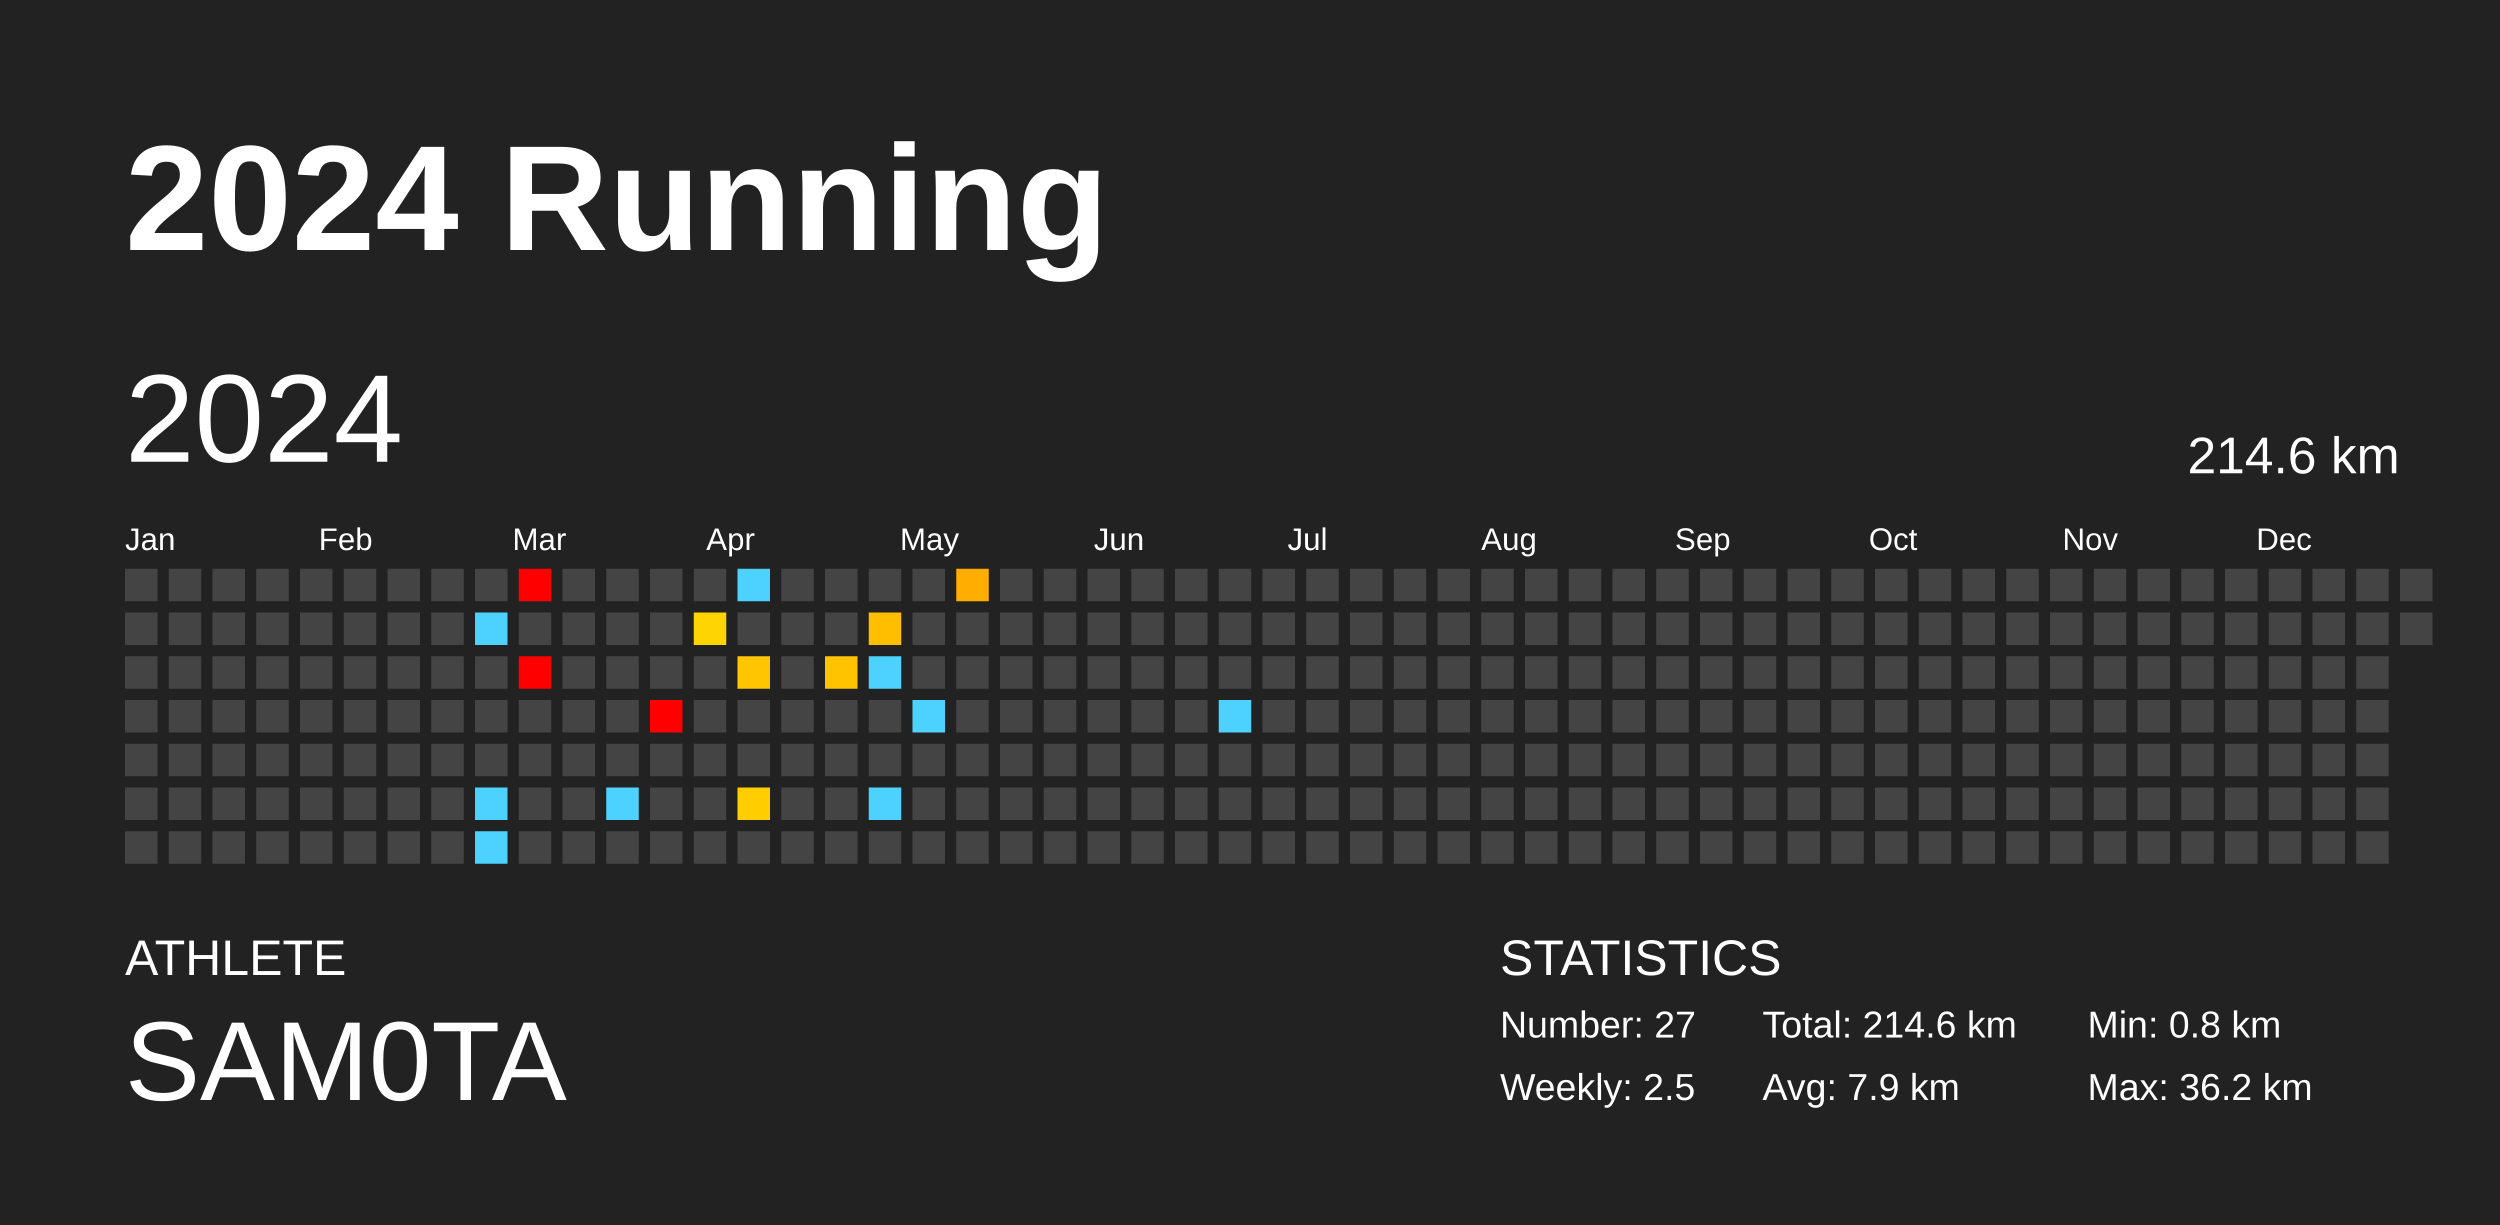
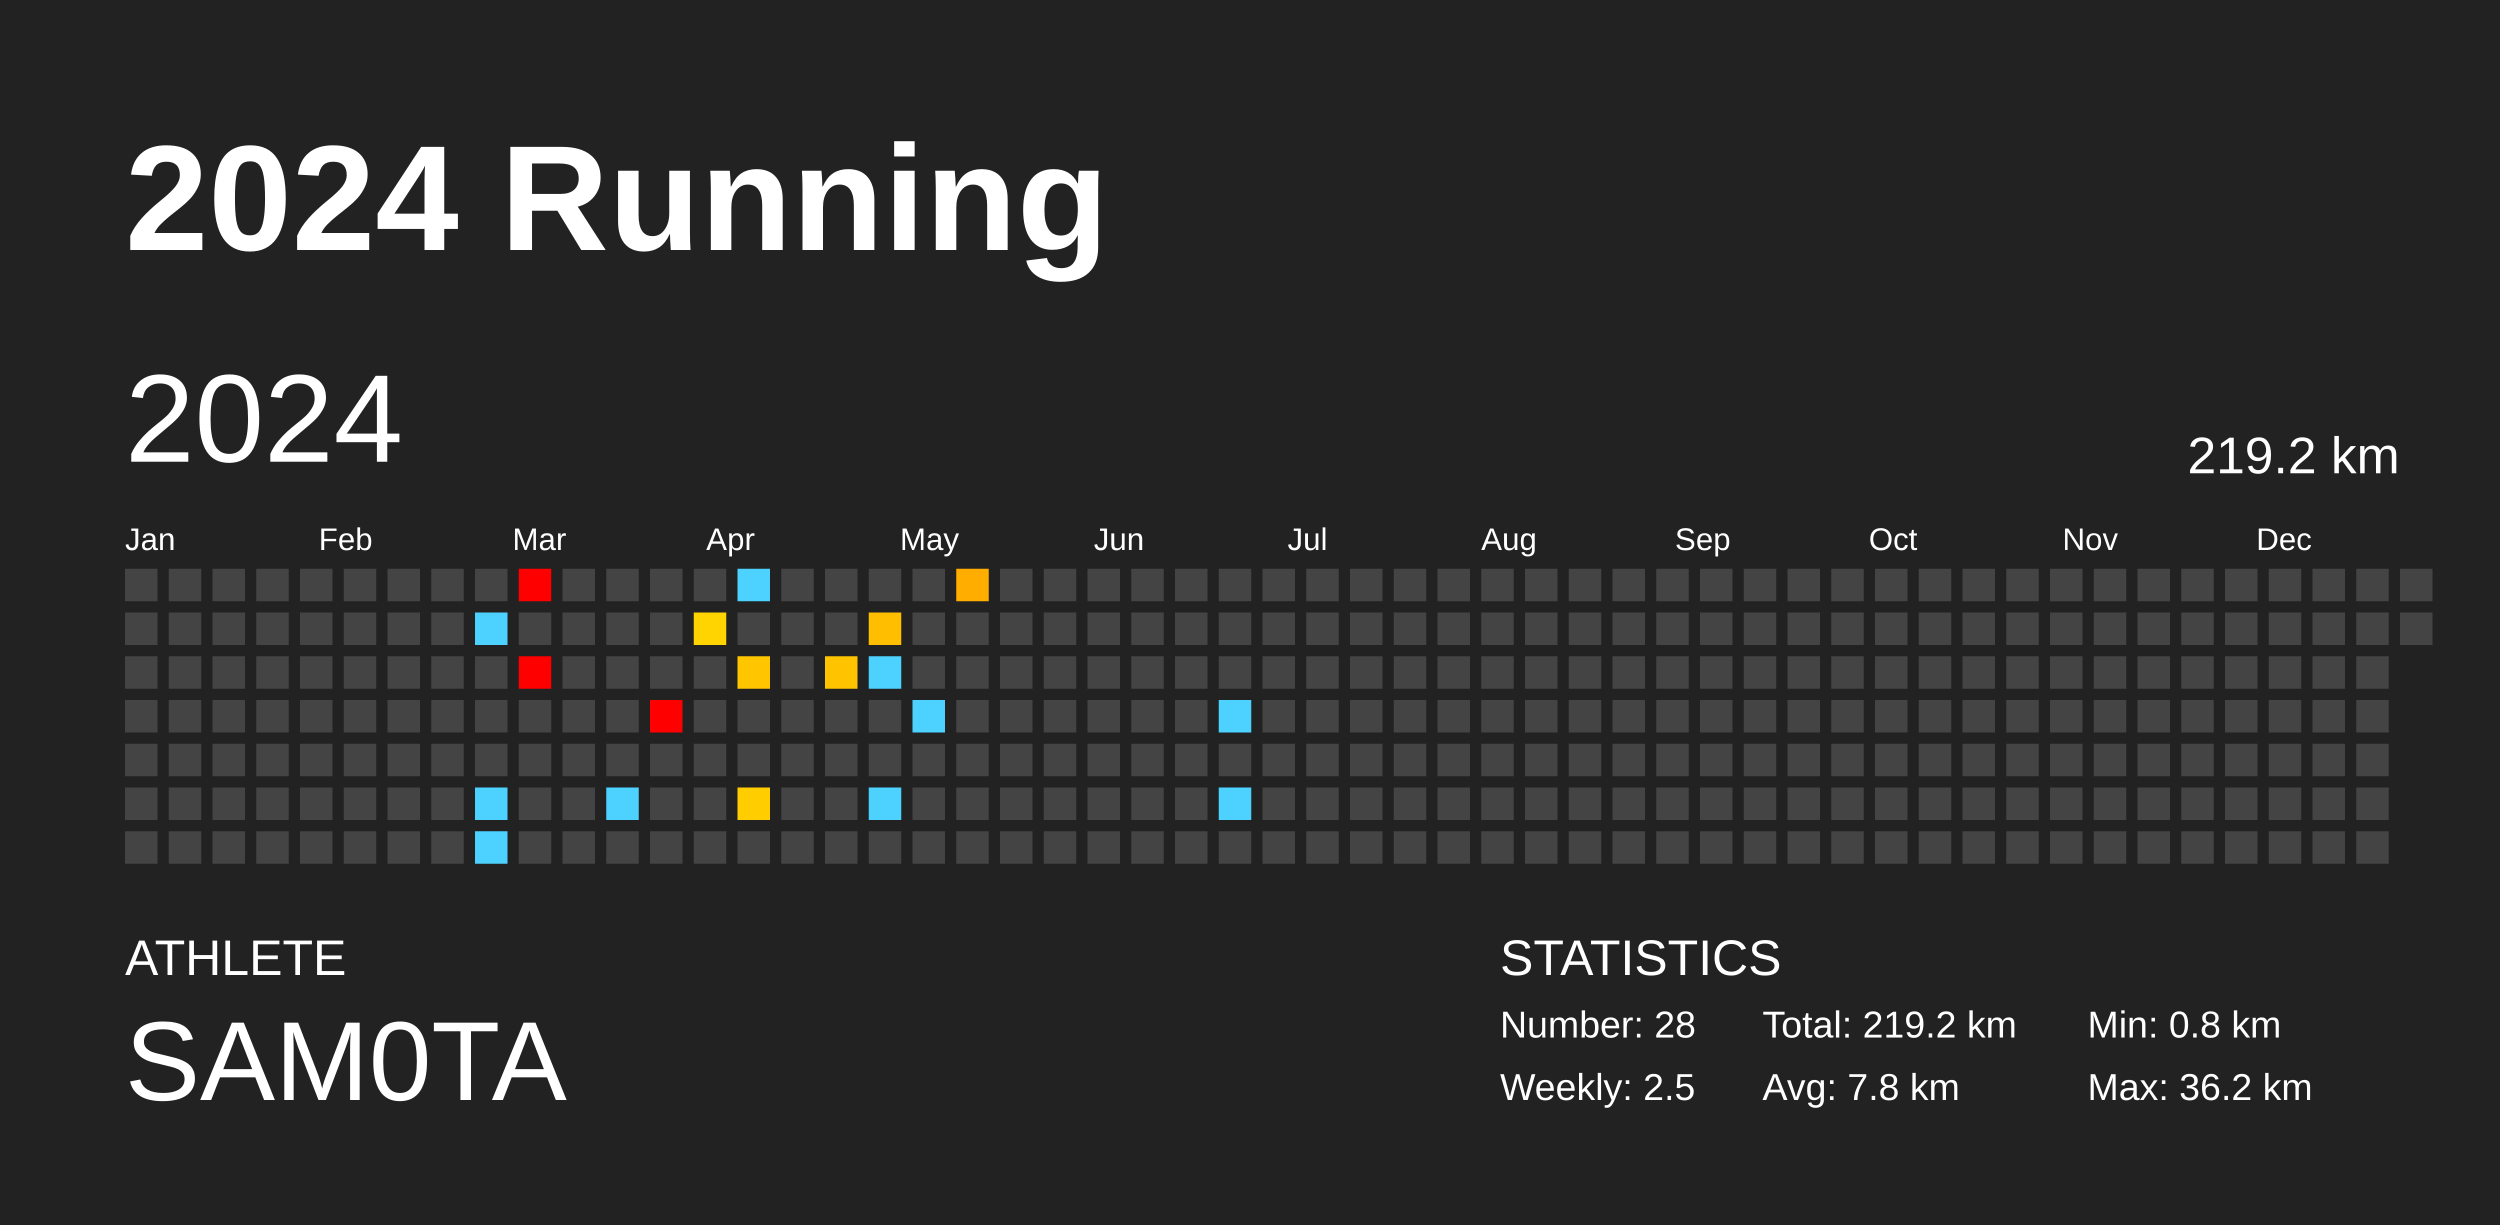
<svg xmlns="http://www.w3.org/2000/svg" baseProfile="full" height="98mm" version="1.1" viewBox="0,0,200,98" width="200mm">
  <defs />
  <rect fill="#222222" height="98" width="200" x="0" y="0" />
  <text fill="#FFFFFF" style="font-size:12px; font-family:Arial; font-weight:bold;" x="10" y="20">2024 Running</text>
  <text fill="#FFFFFF" style="font-size:4px; font-family:Arial" x="10" y="78">ATHLETE</text>
  <text fill="#FFFFFF" style="font-size:9px; font-family:Arial" x="10" y="88">SAM0TA</text>
  <text fill="#FFFFFF" style="font-size:4px; font-family:Arial" x="120" y="78">STATISTICS</text>
-   <text fill="#FFFFFF" style="font-size:3px; font-family:Arial" x="120" y="83">Number: 27</text>
+   <text fill="#FFFFFF" style="font-size:3px; font-family:Arial" x="120" y="83">Number: 28</text>
  <text fill="#FFFFFF" style="font-size:3px; font-family:Arial" x="120" y="88">Weekly: 2.5</text>
-   <text fill="#FFFFFF" style="font-size:3px; font-family:Arial" x="141" y="83">Total: 214.6 km</text>
-   <text fill="#FFFFFF" style="font-size:3px; font-family:Arial" x="141" y="88">Avg: 7.9 km</text>
+   <text fill="#FFFFFF" style="font-size:3px; font-family:Arial" x="141" y="83">Total: 219.2 km</text>
+   <text fill="#FFFFFF" style="font-size:3px; font-family:Arial" x="141" y="88">Avg: 7.8 km</text>
  <text fill="#FFFFFF" style="font-size:3px; font-family:Arial" x="167" y="83">Min: 0.8 km</text>
  <text fill="#FFFFFF" style="font-size:3px; font-family:Arial" x="167" y="88">Max: 36.2 km</text>
  <text dominant-baseline="hanging" fill="#FFFFFF" style="font-size:10.0px; font-family:Arial;" x="10" y="30">2024</text>
-   <text dominant-baseline="hanging" fill="#FFFFFF" style="font-size:4.125px; font-family:Arial;" x="175" y="35">214.6 km</text>
+   <text dominant-baseline="hanging" fill="#FFFFFF" style="font-size:4.125px; font-family:Arial;" x="175" y="35">219.2 km</text>
  <text fill="#FFFFFF" style="font-size:2.5px; font-family:Arial" x="10.0" y="44">Jan</text>
  <text fill="#FFFFFF" style="font-size:2.5px; font-family:Arial" x="25.5" y="44">Feb</text>
  <text fill="#FFFFFF" style="font-size:2.5px; font-family:Arial" x="41.0" y="44">Mar</text>
  <text fill="#FFFFFF" style="font-size:2.5px; font-family:Arial" x="56.5" y="44">Apr</text>
  <text fill="#FFFFFF" style="font-size:2.5px; font-family:Arial" x="72.0" y="44">May</text>
  <text fill="#FFFFFF" style="font-size:2.5px; font-family:Arial" x="87.5" y="44">Jun</text>
  <text fill="#FFFFFF" style="font-size:2.5px; font-family:Arial" x="103.0" y="44">Jul</text>
  <text fill="#FFFFFF" style="font-size:2.5px; font-family:Arial" x="118.5" y="44">Aug</text>
  <text fill="#FFFFFF" style="font-size:2.5px; font-family:Arial" x="134.0" y="44">Sep</text>
  <text fill="#FFFFFF" style="font-size:2.5px; font-family:Arial" x="149.5" y="44">Oct</text>
  <text fill="#FFFFFF" style="font-size:2.5px; font-family:Arial" x="165.0" y="44">Nov</text>
  <text fill="#FFFFFF" style="font-size:2.5px; font-family:Arial" x="180.5" y="44">Dec</text>
  <rect fill="#444444" height="2.6" width="2.6" x="10.0" y="45.5" />
  <rect fill="#444444" height="2.6" width="2.6" x="10.0" y="49.0" />
  <rect fill="#444444" height="2.6" width="2.6" x="10.0" y="52.5" />
  <rect fill="#444444" height="2.6" width="2.6" x="10.0" y="56.0" />
  <rect fill="#444444" height="2.6" width="2.6" x="10.0" y="59.5" />
  <rect fill="#444444" height="2.6" width="2.6" x="10.0" y="63.0" />
  <rect fill="#444444" height="2.6" width="2.6" x="10.0" y="66.5" />
  <rect fill="#444444" height="2.6" width="2.6" x="13.5" y="45.5" />
  <rect fill="#444444" height="2.6" width="2.6" x="13.5" y="49.0" />
  <rect fill="#444444" height="2.6" width="2.6" x="13.5" y="52.5" />
  <rect fill="#444444" height="2.6" width="2.6" x="13.5" y="56.0" />
  <rect fill="#444444" height="2.6" width="2.6" x="13.5" y="59.5" />
  <rect fill="#444444" height="2.6" width="2.6" x="13.5" y="63.0" />
  <rect fill="#444444" height="2.6" width="2.6" x="13.5" y="66.5" />
  <rect fill="#444444" height="2.6" width="2.6" x="17.0" y="45.5" />
  <rect fill="#444444" height="2.6" width="2.6" x="17.0" y="49.0" />
  <rect fill="#444444" height="2.6" width="2.6" x="17.0" y="52.5" />
  <rect fill="#444444" height="2.6" width="2.6" x="17.0" y="56.0" />
  <rect fill="#444444" height="2.6" width="2.6" x="17.0" y="59.5" />
  <rect fill="#444444" height="2.6" width="2.6" x="17.0" y="63.0" />
  <rect fill="#444444" height="2.6" width="2.6" x="17.0" y="66.5" />
  <rect fill="#444444" height="2.6" width="2.6" x="20.5" y="45.5" />
  <rect fill="#444444" height="2.6" width="2.6" x="20.5" y="49.0" />
  <rect fill="#444444" height="2.6" width="2.6" x="20.5" y="52.5" />
  <rect fill="#444444" height="2.6" width="2.6" x="20.5" y="56.0" />
  <rect fill="#444444" height="2.6" width="2.6" x="20.5" y="59.5" />
  <rect fill="#444444" height="2.6" width="2.6" x="20.5" y="63.0" />
  <rect fill="#444444" height="2.6" width="2.6" x="20.5" y="66.5" />
  <rect fill="#444444" height="2.6" width="2.6" x="24.0" y="45.5" />
  <rect fill="#444444" height="2.6" width="2.6" x="24.0" y="49.0" />
  <rect fill="#444444" height="2.6" width="2.6" x="24.0" y="52.5" />
  <rect fill="#444444" height="2.6" width="2.6" x="24.0" y="56.0" />
  <rect fill="#444444" height="2.6" width="2.6" x="24.0" y="59.5" />
  <rect fill="#444444" height="2.6" width="2.6" x="24.0" y="63.0" />
  <rect fill="#444444" height="2.6" width="2.6" x="24.0" y="66.5" />
  <rect fill="#444444" height="2.6" width="2.6" x="27.5" y="45.5" />
  <rect fill="#444444" height="2.6" width="2.6" x="27.5" y="49.0" />
  <rect fill="#444444" height="2.6" width="2.6" x="27.5" y="52.5" />
  <rect fill="#444444" height="2.6" width="2.6" x="27.5" y="56.0" />
  <rect fill="#444444" height="2.6" width="2.6" x="27.5" y="59.5" />
  <rect fill="#444444" height="2.6" width="2.6" x="27.5" y="63.0" />
  <rect fill="#444444" height="2.6" width="2.6" x="27.5" y="66.5" />
  <rect fill="#444444" height="2.6" width="2.6" x="31.0" y="45.5" />
  <rect fill="#444444" height="2.6" width="2.6" x="31.0" y="49.0" />
  <rect fill="#444444" height="2.6" width="2.6" x="31.0" y="52.5" />
  <rect fill="#444444" height="2.6" width="2.6" x="31.0" y="56.0" />
  <rect fill="#444444" height="2.6" width="2.6" x="31.0" y="59.5" />
  <rect fill="#444444" height="2.6" width="2.6" x="31.0" y="63.0" />
  <rect fill="#444444" height="2.6" width="2.6" x="31.0" y="66.5" />
  <rect fill="#444444" height="2.6" width="2.6" x="34.5" y="45.5" />
  <rect fill="#444444" height="2.6" width="2.6" x="34.5" y="49.0" />
  <rect fill="#444444" height="2.6" width="2.6" x="34.5" y="52.5" />
  <rect fill="#444444" height="2.6" width="2.6" x="34.5" y="56.0" />
  <rect fill="#444444" height="2.6" width="2.6" x="34.5" y="59.5" />
  <rect fill="#444444" height="2.6" width="2.6" x="34.5" y="63.0" />
  <rect fill="#444444" height="2.6" width="2.6" x="34.5" y="66.5" />
  <rect fill="#444444" height="2.6" width="2.6" x="38.0" y="45.5" />
  <rect fill="#4dd2ff" height="2.6" width="2.6" x="38.0" y="49.0" />
  <rect fill="#444444" height="2.6" width="2.6" x="38.0" y="52.5" />
  <rect fill="#444444" height="2.6" width="2.6" x="38.0" y="56.0" />
  <rect fill="#444444" height="2.6" width="2.6" x="38.0" y="59.5" />
  <rect fill="#4dd2ff" height="2.6" width="2.6" x="38.0" y="63.0" />
  <rect fill="#4dd2ff" height="2.6" width="2.6" x="38.0" y="66.5" />
  <rect fill="red" height="2.6" width="2.6" x="41.5" y="45.5" />
  <rect fill="#444444" height="2.6" width="2.6" x="41.5" y="49.0" />
  <rect fill="red" height="2.6" width="2.6" x="41.5" y="52.5" />
  <rect fill="#444444" height="2.6" width="2.6" x="41.5" y="56.0" />
  <rect fill="#444444" height="2.6" width="2.6" x="41.5" y="59.5" />
  <rect fill="#444444" height="2.6" width="2.6" x="41.5" y="63.0" />
  <rect fill="#444444" height="2.6" width="2.6" x="41.5" y="66.5" />
  <rect fill="#444444" height="2.6" width="2.6" x="45.0" y="45.5" />
  <rect fill="#444444" height="2.6" width="2.6" x="45.0" y="49.0" />
  <rect fill="#444444" height="2.6" width="2.6" x="45.0" y="52.5" />
  <rect fill="#444444" height="2.6" width="2.6" x="45.0" y="56.0" />
  <rect fill="#444444" height="2.6" width="2.6" x="45.0" y="59.5" />
  <rect fill="#444444" height="2.6" width="2.6" x="45.0" y="63.0" />
  <rect fill="#444444" height="2.6" width="2.6" x="45.0" y="66.5" />
  <rect fill="#444444" height="2.6" width="2.6" x="48.5" y="45.5" />
  <rect fill="#444444" height="2.6" width="2.6" x="48.5" y="49.0" />
  <rect fill="#444444" height="2.6" width="2.6" x="48.5" y="52.5" />
  <rect fill="#444444" height="2.6" width="2.6" x="48.5" y="56.0" />
  <rect fill="#444444" height="2.6" width="2.6" x="48.5" y="59.5" />
  <rect fill="#4dd2ff" height="2.6" width="2.6" x="48.5" y="63.0" />
  <rect fill="#444444" height="2.6" width="2.6" x="48.5" y="66.5" />
  <rect fill="#444444" height="2.6" width="2.6" x="52.0" y="45.5" />
  <rect fill="#444444" height="2.6" width="2.6" x="52.0" y="49.0" />
  <rect fill="#444444" height="2.6" width="2.6" x="52.0" y="52.5" />
  <rect fill="red" height="2.6" width="2.6" x="52.0" y="56.0" />
  <rect fill="#444444" height="2.6" width="2.6" x="52.0" y="59.5" />
  <rect fill="#444444" height="2.6" width="2.6" x="52.0" y="63.0" />
  <rect fill="#444444" height="2.6" width="2.6" x="52.0" y="66.5" />
  <rect fill="#444444" height="2.6" width="2.6" x="55.5" y="45.5" />
  <rect fill="#ffd400" height="2.6" width="2.6" x="55.5" y="49.0" />
  <rect fill="#444444" height="2.6" width="2.6" x="55.5" y="52.5" />
  <rect fill="#444444" height="2.6" width="2.6" x="55.5" y="56.0" />
  <rect fill="#444444" height="2.6" width="2.6" x="55.5" y="59.5" />
  <rect fill="#444444" height="2.6" width="2.6" x="55.5" y="63.0" />
  <rect fill="#444444" height="2.6" width="2.6" x="55.5" y="66.5" />
  <rect fill="#4dd2ff" height="2.6" width="2.6" x="59.0" y="45.5" />
  <rect fill="#444444" height="2.6" width="2.6" x="59.0" y="49.0" />
  <rect fill="#ffc600" height="2.6" width="2.6" x="59.0" y="52.5" />
  <rect fill="#444444" height="2.6" width="2.6" x="59.0" y="56.0" />
  <rect fill="#444444" height="2.6" width="2.6" x="59.0" y="59.5" />
  <rect fill="#ffcd00" height="2.6" width="2.6" x="59.0" y="63.0" />
  <rect fill="#444444" height="2.6" width="2.6" x="59.0" y="66.5" />
  <rect fill="#444444" height="2.6" width="2.6" x="62.5" y="45.5" />
  <rect fill="#444444" height="2.6" width="2.6" x="62.5" y="49.0" />
  <rect fill="#444444" height="2.6" width="2.6" x="62.5" y="52.5" />
  <rect fill="#444444" height="2.6" width="2.6" x="62.5" y="56.0" />
  <rect fill="#444444" height="2.6" width="2.6" x="62.5" y="59.5" />
  <rect fill="#444444" height="2.6" width="2.6" x="62.5" y="63.0" />
  <rect fill="#444444" height="2.6" width="2.6" x="62.5" y="66.5" />
  <rect fill="#444444" height="2.6" width="2.6" x="66.0" y="45.5" />
  <rect fill="#444444" height="2.6" width="2.6" x="66.0" y="49.0" />
  <rect fill="#ffc300" height="2.6" width="2.6" x="66.0" y="52.5" />
  <rect fill="#444444" height="2.6" width="2.6" x="66.0" y="56.0" />
  <rect fill="#444444" height="2.6" width="2.6" x="66.0" y="59.5" />
  <rect fill="#444444" height="2.6" width="2.6" x="66.0" y="63.0" />
  <rect fill="#444444" height="2.6" width="2.6" x="66.0" y="66.5" />
  <rect fill="#444444" height="2.6" width="2.6" x="69.5" y="45.5" />
  <rect fill="#ffbe00" height="2.6" width="2.6" x="69.5" y="49.0" />
  <rect fill="#4dd2ff" height="2.6" width="2.6" x="69.5" y="52.5" />
  <rect fill="#444444" height="2.6" width="2.6" x="69.5" y="56.0" />
  <rect fill="#444444" height="2.6" width="2.6" x="69.5" y="59.5" />
  <rect fill="#4dd2ff" height="2.6" width="2.6" x="69.5" y="63.0" />
  <rect fill="#444444" height="2.6" width="2.6" x="69.5" y="66.5" />
  <rect fill="#444444" height="2.6" width="2.6" x="73.0" y="45.5" />
  <rect fill="#444444" height="2.6" width="2.6" x="73.0" y="49.0" />
  <rect fill="#444444" height="2.6" width="2.6" x="73.0" y="52.5" />
  <rect fill="#4dd2ff" height="2.6" width="2.6" x="73.0" y="56.0" />
  <rect fill="#444444" height="2.6" width="2.6" x="73.0" y="59.5" />
  <rect fill="#444444" height="2.6" width="2.6" x="73.0" y="63.0" />
  <rect fill="#444444" height="2.6" width="2.6" x="73.0" y="66.5" />
  <rect fill="#ffae00" height="2.6" width="2.6" x="76.5" y="45.5" />
  <rect fill="#444444" height="2.6" width="2.6" x="76.5" y="49.0" />
  <rect fill="#444444" height="2.6" width="2.6" x="76.5" y="52.5" />
  <rect fill="#444444" height="2.6" width="2.6" x="76.5" y="56.0" />
  <rect fill="#444444" height="2.6" width="2.6" x="76.5" y="59.5" />
  <rect fill="#444444" height="2.6" width="2.6" x="76.5" y="63.0" />
  <rect fill="#444444" height="2.6" width="2.6" x="76.5" y="66.5" />
  <rect fill="#444444" height="2.6" width="2.6" x="80.0" y="45.5" />
  <rect fill="#444444" height="2.6" width="2.6" x="80.0" y="49.0" />
  <rect fill="#444444" height="2.6" width="2.6" x="80.0" y="52.5" />
  <rect fill="#444444" height="2.6" width="2.6" x="80.0" y="56.0" />
  <rect fill="#444444" height="2.6" width="2.6" x="80.0" y="59.5" />
  <rect fill="#444444" height="2.6" width="2.6" x="80.0" y="63.0" />
  <rect fill="#444444" height="2.6" width="2.6" x="80.0" y="66.5" />
  <rect fill="#444444" height="2.6" width="2.6" x="83.5" y="45.5" />
  <rect fill="#444444" height="2.6" width="2.6" x="83.5" y="49.0" />
  <rect fill="#444444" height="2.6" width="2.6" x="83.5" y="52.5" />
  <rect fill="#444444" height="2.6" width="2.6" x="83.5" y="56.0" />
  <rect fill="#444444" height="2.6" width="2.6" x="83.5" y="59.5" />
  <rect fill="#444444" height="2.6" width="2.6" x="83.5" y="63.0" />
  <rect fill="#444444" height="2.6" width="2.6" x="83.5" y="66.5" />
  <rect fill="#444444" height="2.6" width="2.6" x="87.0" y="45.5" />
  <rect fill="#444444" height="2.6" width="2.6" x="87.0" y="49.0" />
  <rect fill="#444444" height="2.6" width="2.6" x="87.0" y="52.5" />
  <rect fill="#444444" height="2.6" width="2.6" x="87.0" y="56.0" />
  <rect fill="#444444" height="2.6" width="2.6" x="87.0" y="59.5" />
  <rect fill="#444444" height="2.6" width="2.6" x="87.0" y="63.0" />
  <rect fill="#444444" height="2.6" width="2.6" x="87.0" y="66.5" />
  <rect fill="#444444" height="2.6" width="2.6" x="90.5" y="45.5" />
  <rect fill="#444444" height="2.6" width="2.6" x="90.5" y="49.0" />
  <rect fill="#444444" height="2.6" width="2.6" x="90.5" y="52.5" />
  <rect fill="#444444" height="2.6" width="2.6" x="90.5" y="56.0" />
  <rect fill="#444444" height="2.6" width="2.6" x="90.5" y="59.5" />
  <rect fill="#444444" height="2.6" width="2.6" x="90.5" y="63.0" />
  <rect fill="#444444" height="2.6" width="2.6" x="90.5" y="66.5" />
  <rect fill="#444444" height="2.6" width="2.6" x="94.0" y="45.5" />
  <rect fill="#444444" height="2.6" width="2.6" x="94.0" y="49.0" />
  <rect fill="#444444" height="2.6" width="2.6" x="94.0" y="52.5" />
  <rect fill="#444444" height="2.6" width="2.6" x="94.0" y="56.0" />
  <rect fill="#444444" height="2.6" width="2.6" x="94.0" y="59.5" />
  <rect fill="#444444" height="2.6" width="2.6" x="94.0" y="63.0" />
  <rect fill="#444444" height="2.6" width="2.6" x="94.0" y="66.5" />
  <rect fill="#444444" height="2.6" width="2.6" x="97.5" y="45.5" />
  <rect fill="#444444" height="2.6" width="2.6" x="97.5" y="49.0" />
  <rect fill="#444444" height="2.6" width="2.6" x="97.5" y="52.5" />
  <rect fill="#4dd2ff" height="2.6" width="2.6" x="97.5" y="56.0" />
  <rect fill="#444444" height="2.6" width="2.6" x="97.5" y="59.5" />
-   <rect fill="#444444" height="2.6" width="2.6" x="97.5" y="63.0" />
+   <rect fill="#4dd2ff" height="2.6" width="2.6" x="97.5" y="63.0" />
  <rect fill="#444444" height="2.6" width="2.6" x="97.5" y="66.5" />
  <rect fill="#444444" height="2.6" width="2.6" x="101.0" y="45.5" />
  <rect fill="#444444" height="2.6" width="2.6" x="101.0" y="49.0" />
  <rect fill="#444444" height="2.6" width="2.6" x="101.0" y="52.5" />
  <rect fill="#444444" height="2.6" width="2.6" x="101.0" y="56.0" />
  <rect fill="#444444" height="2.6" width="2.6" x="101.0" y="59.5" />
  <rect fill="#444444" height="2.6" width="2.6" x="101.0" y="63.0" />
  <rect fill="#444444" height="2.6" width="2.6" x="101.0" y="66.5" />
  <rect fill="#444444" height="2.6" width="2.6" x="104.5" y="45.5" />
  <rect fill="#444444" height="2.6" width="2.6" x="104.5" y="49.0" />
  <rect fill="#444444" height="2.6" width="2.6" x="104.5" y="52.5" />
  <rect fill="#444444" height="2.6" width="2.6" x="104.5" y="56.0" />
  <rect fill="#444444" height="2.6" width="2.6" x="104.5" y="59.5" />
  <rect fill="#444444" height="2.6" width="2.6" x="104.5" y="63.0" />
  <rect fill="#444444" height="2.6" width="2.6" x="104.5" y="66.5" />
  <rect fill="#444444" height="2.6" width="2.6" x="108.0" y="45.5" />
  <rect fill="#444444" height="2.6" width="2.6" x="108.0" y="49.0" />
  <rect fill="#444444" height="2.6" width="2.6" x="108.0" y="52.5" />
  <rect fill="#444444" height="2.6" width="2.6" x="108.0" y="56.0" />
  <rect fill="#444444" height="2.6" width="2.6" x="108.0" y="59.5" />
  <rect fill="#444444" height="2.6" width="2.6" x="108.0" y="63.0" />
  <rect fill="#444444" height="2.6" width="2.6" x="108.0" y="66.5" />
  <rect fill="#444444" height="2.6" width="2.6" x="111.5" y="45.5" />
  <rect fill="#444444" height="2.6" width="2.6" x="111.5" y="49.0" />
  <rect fill="#444444" height="2.6" width="2.6" x="111.5" y="52.5" />
  <rect fill="#444444" height="2.6" width="2.6" x="111.5" y="56.0" />
  <rect fill="#444444" height="2.6" width="2.6" x="111.5" y="59.5" />
  <rect fill="#444444" height="2.6" width="2.6" x="111.5" y="63.0" />
  <rect fill="#444444" height="2.6" width="2.6" x="111.5" y="66.5" />
  <rect fill="#444444" height="2.6" width="2.6" x="115.0" y="45.5" />
  <rect fill="#444444" height="2.6" width="2.6" x="115.0" y="49.0" />
  <rect fill="#444444" height="2.6" width="2.6" x="115.0" y="52.5" />
  <rect fill="#444444" height="2.6" width="2.6" x="115.0" y="56.0" />
  <rect fill="#444444" height="2.6" width="2.6" x="115.0" y="59.5" />
  <rect fill="#444444" height="2.6" width="2.6" x="115.0" y="63.0" />
  <rect fill="#444444" height="2.6" width="2.6" x="115.0" y="66.5" />
  <rect fill="#444444" height="2.6" width="2.6" x="118.5" y="45.5" />
  <rect fill="#444444" height="2.6" width="2.6" x="118.5" y="49.0" />
  <rect fill="#444444" height="2.6" width="2.6" x="118.5" y="52.5" />
  <rect fill="#444444" height="2.6" width="2.6" x="118.5" y="56.0" />
  <rect fill="#444444" height="2.6" width="2.6" x="118.5" y="59.5" />
  <rect fill="#444444" height="2.6" width="2.6" x="118.5" y="63.0" />
  <rect fill="#444444" height="2.6" width="2.6" x="118.5" y="66.5" />
  <rect fill="#444444" height="2.6" width="2.6" x="122.0" y="45.5" />
  <rect fill="#444444" height="2.6" width="2.6" x="122.0" y="49.0" />
  <rect fill="#444444" height="2.6" width="2.6" x="122.0" y="52.5" />
  <rect fill="#444444" height="2.6" width="2.6" x="122.0" y="56.0" />
  <rect fill="#444444" height="2.6" width="2.6" x="122.0" y="59.5" />
  <rect fill="#444444" height="2.6" width="2.6" x="122.0" y="63.0" />
  <rect fill="#444444" height="2.6" width="2.6" x="122.0" y="66.5" />
  <rect fill="#444444" height="2.6" width="2.6" x="125.5" y="45.5" />
  <rect fill="#444444" height="2.6" width="2.6" x="125.5" y="49.0" />
  <rect fill="#444444" height="2.6" width="2.6" x="125.5" y="52.5" />
  <rect fill="#444444" height="2.6" width="2.6" x="125.5" y="56.0" />
  <rect fill="#444444" height="2.6" width="2.6" x="125.5" y="59.5" />
  <rect fill="#444444" height="2.6" width="2.6" x="125.5" y="63.0" />
  <rect fill="#444444" height="2.6" width="2.6" x="125.5" y="66.5" />
  <rect fill="#444444" height="2.6" width="2.6" x="129.0" y="45.5" />
  <rect fill="#444444" height="2.6" width="2.6" x="129.0" y="49.0" />
  <rect fill="#444444" height="2.6" width="2.6" x="129.0" y="52.5" />
  <rect fill="#444444" height="2.6" width="2.6" x="129.0" y="56.0" />
  <rect fill="#444444" height="2.6" width="2.6" x="129.0" y="59.5" />
  <rect fill="#444444" height="2.6" width="2.6" x="129.0" y="63.0" />
  <rect fill="#444444" height="2.6" width="2.6" x="129.0" y="66.5" />
  <rect fill="#444444" height="2.6" width="2.6" x="132.5" y="45.5" />
  <rect fill="#444444" height="2.6" width="2.6" x="132.5" y="49.0" />
  <rect fill="#444444" height="2.6" width="2.6" x="132.5" y="52.5" />
  <rect fill="#444444" height="2.6" width="2.6" x="132.5" y="56.0" />
  <rect fill="#444444" height="2.6" width="2.6" x="132.5" y="59.5" />
  <rect fill="#444444" height="2.6" width="2.6" x="132.5" y="63.0" />
  <rect fill="#444444" height="2.6" width="2.6" x="132.5" y="66.5" />
  <rect fill="#444444" height="2.6" width="2.6" x="136.0" y="45.5" />
  <rect fill="#444444" height="2.6" width="2.6" x="136.0" y="49.0" />
  <rect fill="#444444" height="2.6" width="2.6" x="136.0" y="52.5" />
  <rect fill="#444444" height="2.6" width="2.6" x="136.0" y="56.0" />
  <rect fill="#444444" height="2.6" width="2.6" x="136.0" y="59.5" />
  <rect fill="#444444" height="2.6" width="2.6" x="136.0" y="63.0" />
  <rect fill="#444444" height="2.6" width="2.6" x="136.0" y="66.5" />
  <rect fill="#444444" height="2.6" width="2.6" x="139.5" y="45.5" />
  <rect fill="#444444" height="2.6" width="2.6" x="139.5" y="49.0" />
  <rect fill="#444444" height="2.6" width="2.6" x="139.5" y="52.5" />
  <rect fill="#444444" height="2.6" width="2.6" x="139.5" y="56.0" />
  <rect fill="#444444" height="2.6" width="2.6" x="139.5" y="59.5" />
  <rect fill="#444444" height="2.6" width="2.6" x="139.5" y="63.0" />
  <rect fill="#444444" height="2.6" width="2.6" x="139.5" y="66.5" />
  <rect fill="#444444" height="2.6" width="2.6" x="143.0" y="45.5" />
  <rect fill="#444444" height="2.6" width="2.6" x="143.0" y="49.0" />
  <rect fill="#444444" height="2.6" width="2.6" x="143.0" y="52.5" />
  <rect fill="#444444" height="2.6" width="2.6" x="143.0" y="56.0" />
  <rect fill="#444444" height="2.6" width="2.6" x="143.0" y="59.5" />
  <rect fill="#444444" height="2.6" width="2.6" x="143.0" y="63.0" />
  <rect fill="#444444" height="2.6" width="2.6" x="143.0" y="66.5" />
  <rect fill="#444444" height="2.6" width="2.6" x="146.5" y="45.5" />
  <rect fill="#444444" height="2.6" width="2.6" x="146.5" y="49.0" />
  <rect fill="#444444" height="2.6" width="2.6" x="146.5" y="52.5" />
  <rect fill="#444444" height="2.6" width="2.6" x="146.5" y="56.0" />
  <rect fill="#444444" height="2.6" width="2.6" x="146.5" y="59.5" />
  <rect fill="#444444" height="2.6" width="2.6" x="146.5" y="63.0" />
  <rect fill="#444444" height="2.6" width="2.6" x="146.5" y="66.5" />
  <rect fill="#444444" height="2.6" width="2.6" x="150.0" y="45.5" />
  <rect fill="#444444" height="2.6" width="2.6" x="150.0" y="49.0" />
  <rect fill="#444444" height="2.6" width="2.6" x="150.0" y="52.5" />
  <rect fill="#444444" height="2.6" width="2.6" x="150.0" y="56.0" />
  <rect fill="#444444" height="2.6" width="2.6" x="150.0" y="59.5" />
  <rect fill="#444444" height="2.6" width="2.6" x="150.0" y="63.0" />
  <rect fill="#444444" height="2.6" width="2.6" x="150.0" y="66.5" />
  <rect fill="#444444" height="2.6" width="2.6" x="153.5" y="45.5" />
  <rect fill="#444444" height="2.6" width="2.6" x="153.5" y="49.0" />
  <rect fill="#444444" height="2.6" width="2.6" x="153.5" y="52.5" />
  <rect fill="#444444" height="2.6" width="2.6" x="153.5" y="56.0" />
  <rect fill="#444444" height="2.6" width="2.6" x="153.5" y="59.5" />
  <rect fill="#444444" height="2.6" width="2.6" x="153.5" y="63.0" />
  <rect fill="#444444" height="2.6" width="2.6" x="153.5" y="66.5" />
  <rect fill="#444444" height="2.6" width="2.6" x="157.0" y="45.5" />
  <rect fill="#444444" height="2.6" width="2.6" x="157.0" y="49.0" />
  <rect fill="#444444" height="2.6" width="2.6" x="157.0" y="52.5" />
  <rect fill="#444444" height="2.6" width="2.6" x="157.0" y="56.0" />
  <rect fill="#444444" height="2.6" width="2.6" x="157.0" y="59.5" />
  <rect fill="#444444" height="2.6" width="2.6" x="157.0" y="63.0" />
  <rect fill="#444444" height="2.6" width="2.6" x="157.0" y="66.5" />
  <rect fill="#444444" height="2.6" width="2.6" x="160.5" y="45.5" />
  <rect fill="#444444" height="2.6" width="2.6" x="160.5" y="49.0" />
  <rect fill="#444444" height="2.6" width="2.6" x="160.5" y="52.5" />
  <rect fill="#444444" height="2.6" width="2.6" x="160.5" y="56.0" />
  <rect fill="#444444" height="2.6" width="2.6" x="160.5" y="59.5" />
  <rect fill="#444444" height="2.6" width="2.6" x="160.5" y="63.0" />
  <rect fill="#444444" height="2.6" width="2.6" x="160.5" y="66.5" />
  <rect fill="#444444" height="2.6" width="2.6" x="164.0" y="45.5" />
  <rect fill="#444444" height="2.6" width="2.6" x="164.0" y="49.0" />
  <rect fill="#444444" height="2.6" width="2.6" x="164.0" y="52.5" />
  <rect fill="#444444" height="2.6" width="2.6" x="164.0" y="56.0" />
  <rect fill="#444444" height="2.6" width="2.6" x="164.0" y="59.5" />
  <rect fill="#444444" height="2.6" width="2.6" x="164.0" y="63.0" />
  <rect fill="#444444" height="2.6" width="2.6" x="164.0" y="66.5" />
  <rect fill="#444444" height="2.6" width="2.6" x="167.5" y="45.5" />
  <rect fill="#444444" height="2.6" width="2.6" x="167.5" y="49.0" />
  <rect fill="#444444" height="2.6" width="2.6" x="167.5" y="52.5" />
  <rect fill="#444444" height="2.6" width="2.6" x="167.5" y="56.0" />
  <rect fill="#444444" height="2.6" width="2.6" x="167.5" y="59.5" />
  <rect fill="#444444" height="2.6" width="2.6" x="167.5" y="63.0" />
  <rect fill="#444444" height="2.6" width="2.6" x="167.5" y="66.5" />
  <rect fill="#444444" height="2.6" width="2.6" x="171.0" y="45.5" />
  <rect fill="#444444" height="2.6" width="2.6" x="171.0" y="49.0" />
  <rect fill="#444444" height="2.6" width="2.6" x="171.0" y="52.5" />
  <rect fill="#444444" height="2.6" width="2.6" x="171.0" y="56.0" />
  <rect fill="#444444" height="2.6" width="2.6" x="171.0" y="59.5" />
  <rect fill="#444444" height="2.6" width="2.6" x="171.0" y="63.0" />
  <rect fill="#444444" height="2.6" width="2.6" x="171.0" y="66.5" />
  <rect fill="#444444" height="2.6" width="2.6" x="174.5" y="45.5" />
  <rect fill="#444444" height="2.6" width="2.6" x="174.5" y="49.0" />
  <rect fill="#444444" height="2.6" width="2.6" x="174.5" y="52.5" />
  <rect fill="#444444" height="2.6" width="2.6" x="174.5" y="56.0" />
  <rect fill="#444444" height="2.6" width="2.6" x="174.5" y="59.5" />
  <rect fill="#444444" height="2.6" width="2.6" x="174.5" y="63.0" />
  <rect fill="#444444" height="2.6" width="2.6" x="174.5" y="66.5" />
  <rect fill="#444444" height="2.6" width="2.6" x="178.0" y="45.5" />
  <rect fill="#444444" height="2.6" width="2.6" x="178.0" y="49.0" />
  <rect fill="#444444" height="2.6" width="2.6" x="178.0" y="52.5" />
  <rect fill="#444444" height="2.6" width="2.6" x="178.0" y="56.0" />
  <rect fill="#444444" height="2.6" width="2.6" x="178.0" y="59.5" />
  <rect fill="#444444" height="2.6" width="2.6" x="178.0" y="63.0" />
  <rect fill="#444444" height="2.6" width="2.6" x="178.0" y="66.5" />
  <rect fill="#444444" height="2.6" width="2.6" x="181.5" y="45.5" />
  <rect fill="#444444" height="2.6" width="2.6" x="181.5" y="49.0" />
  <rect fill="#444444" height="2.6" width="2.6" x="181.5" y="52.5" />
  <rect fill="#444444" height="2.6" width="2.6" x="181.5" y="56.0" />
  <rect fill="#444444" height="2.6" width="2.6" x="181.5" y="59.5" />
  <rect fill="#444444" height="2.6" width="2.6" x="181.5" y="63.0" />
  <rect fill="#444444" height="2.6" width="2.6" x="181.5" y="66.5" />
  <rect fill="#444444" height="2.6" width="2.6" x="185.0" y="45.5" />
  <rect fill="#444444" height="2.6" width="2.6" x="185.0" y="49.0" />
  <rect fill="#444444" height="2.6" width="2.6" x="185.0" y="52.5" />
  <rect fill="#444444" height="2.6" width="2.6" x="185.0" y="56.0" />
  <rect fill="#444444" height="2.6" width="2.6" x="185.0" y="59.5" />
  <rect fill="#444444" height="2.6" width="2.6" x="185.0" y="63.0" />
  <rect fill="#444444" height="2.6" width="2.6" x="185.0" y="66.5" />
  <rect fill="#444444" height="2.6" width="2.6" x="188.5" y="45.5" />
  <rect fill="#444444" height="2.6" width="2.6" x="188.5" y="49.0" />
  <rect fill="#444444" height="2.6" width="2.6" x="188.5" y="52.5" />
  <rect fill="#444444" height="2.6" width="2.6" x="188.5" y="56.0" />
  <rect fill="#444444" height="2.6" width="2.6" x="188.5" y="59.5" />
  <rect fill="#444444" height="2.6" width="2.6" x="188.5" y="63.0" />
  <rect fill="#444444" height="2.6" width="2.6" x="188.5" y="66.5" />
  <rect fill="#444444" height="2.6" width="2.6" x="192.0" y="45.5" />
  <rect fill="#444444" height="2.6" width="2.6" x="192.0" y="49.0" />
</svg>
